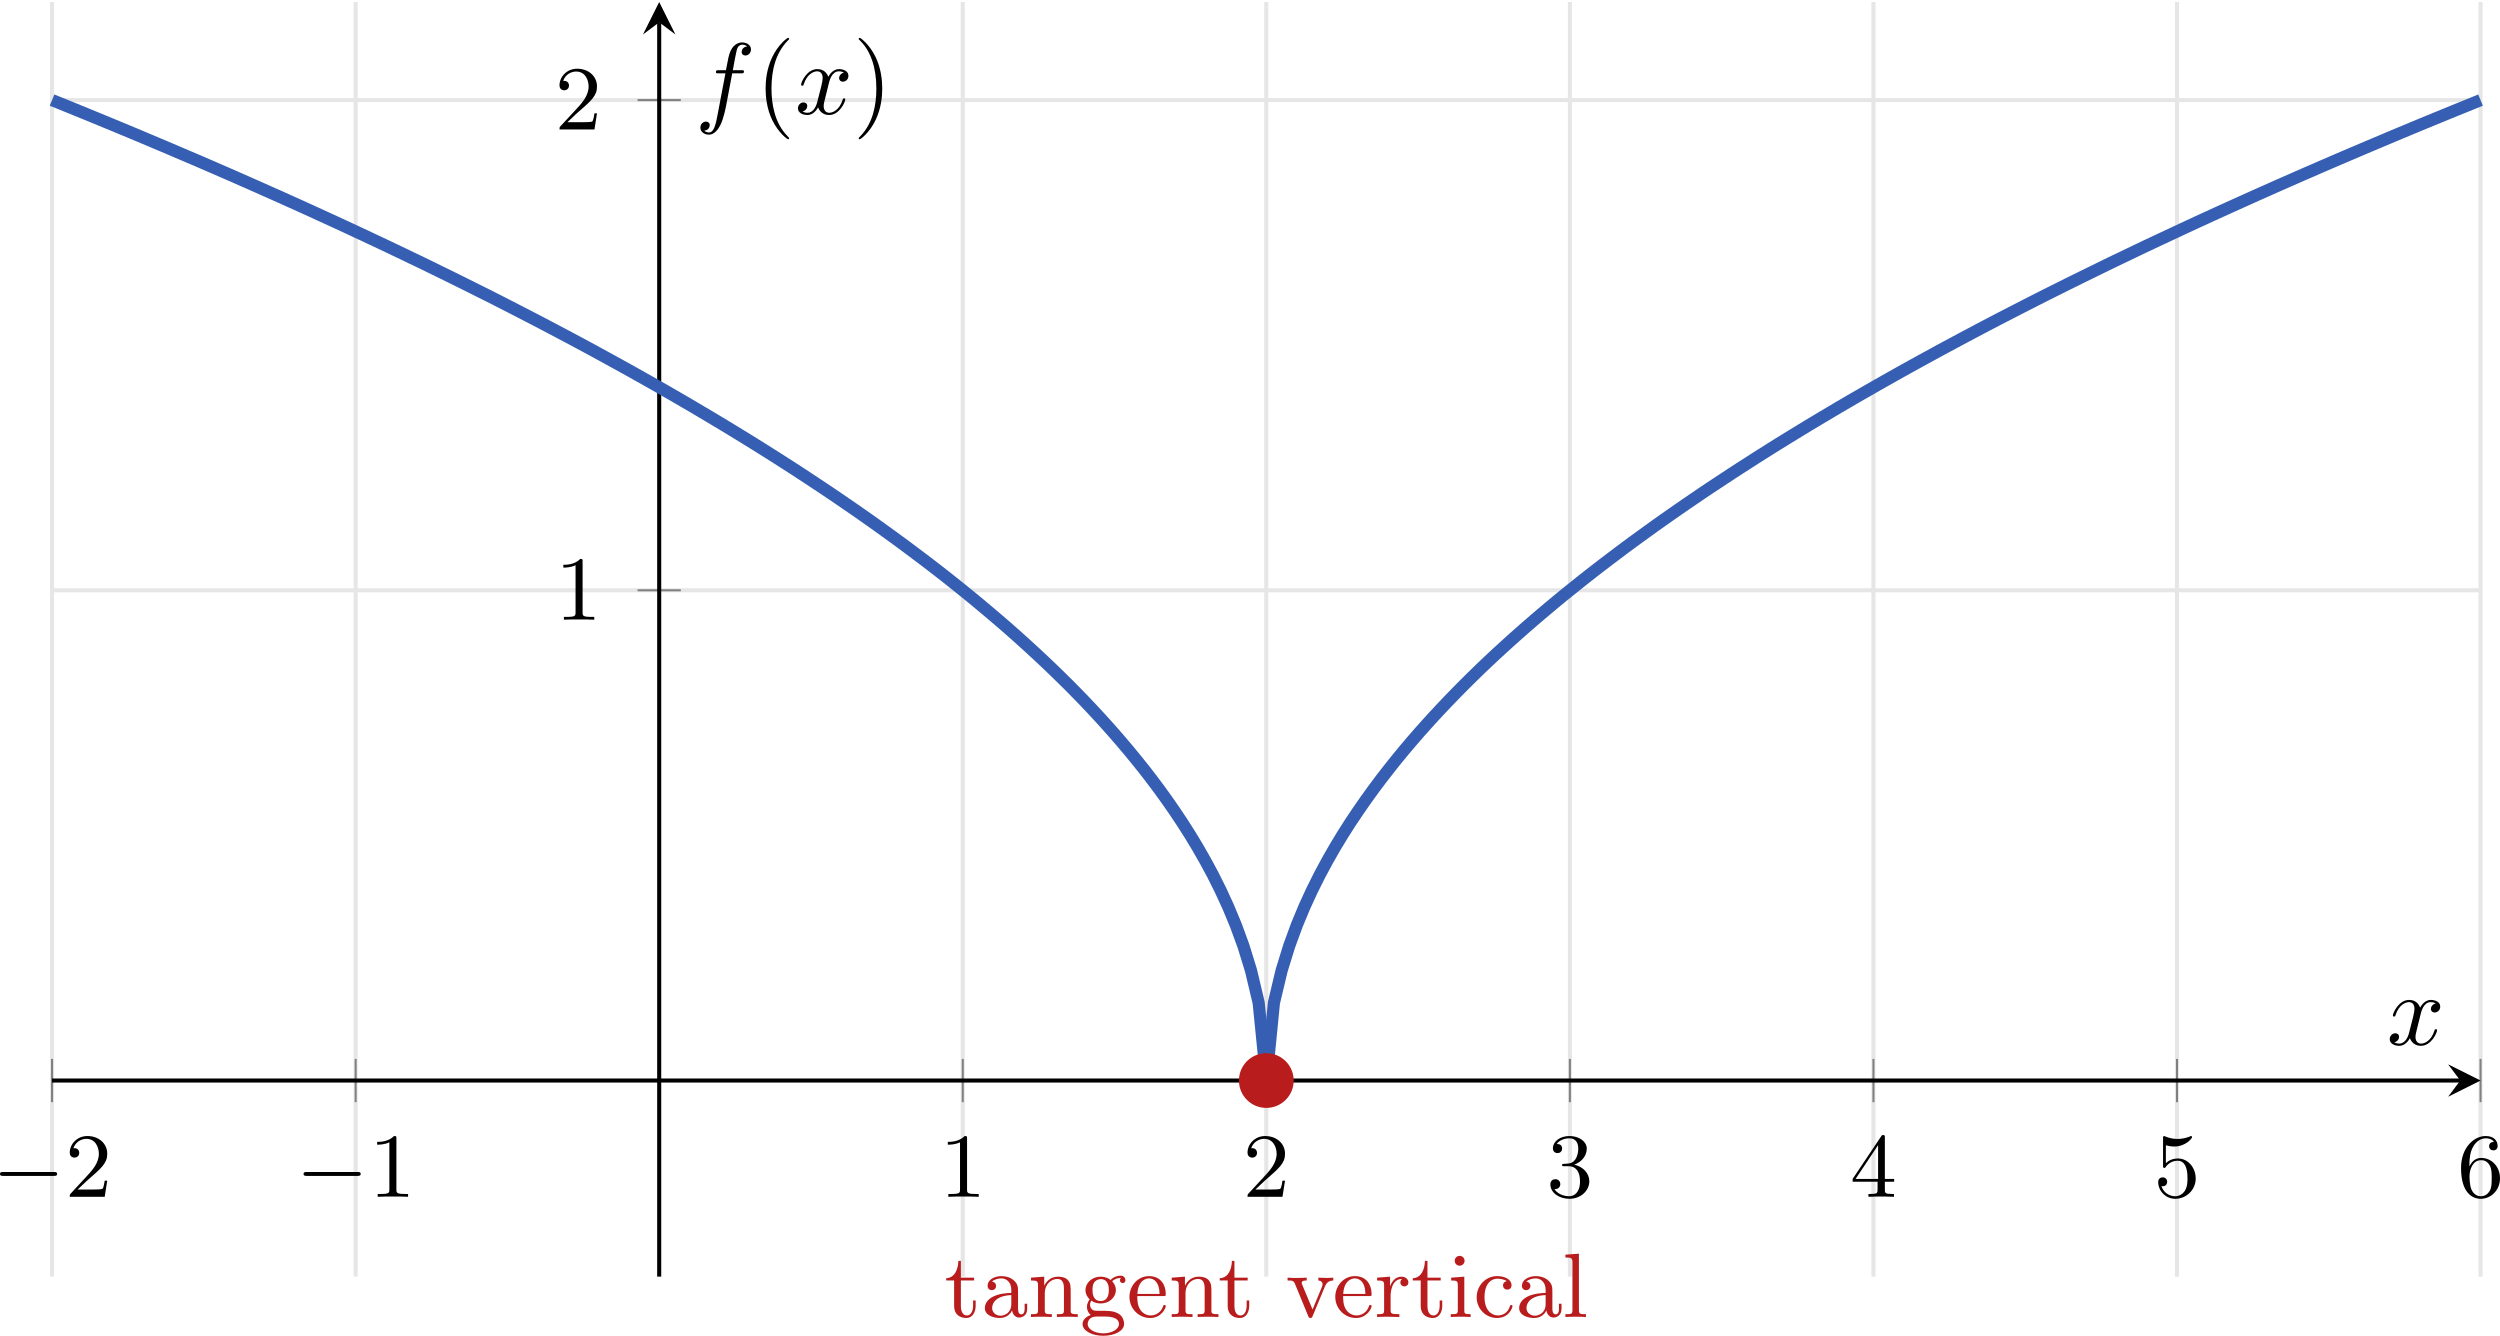
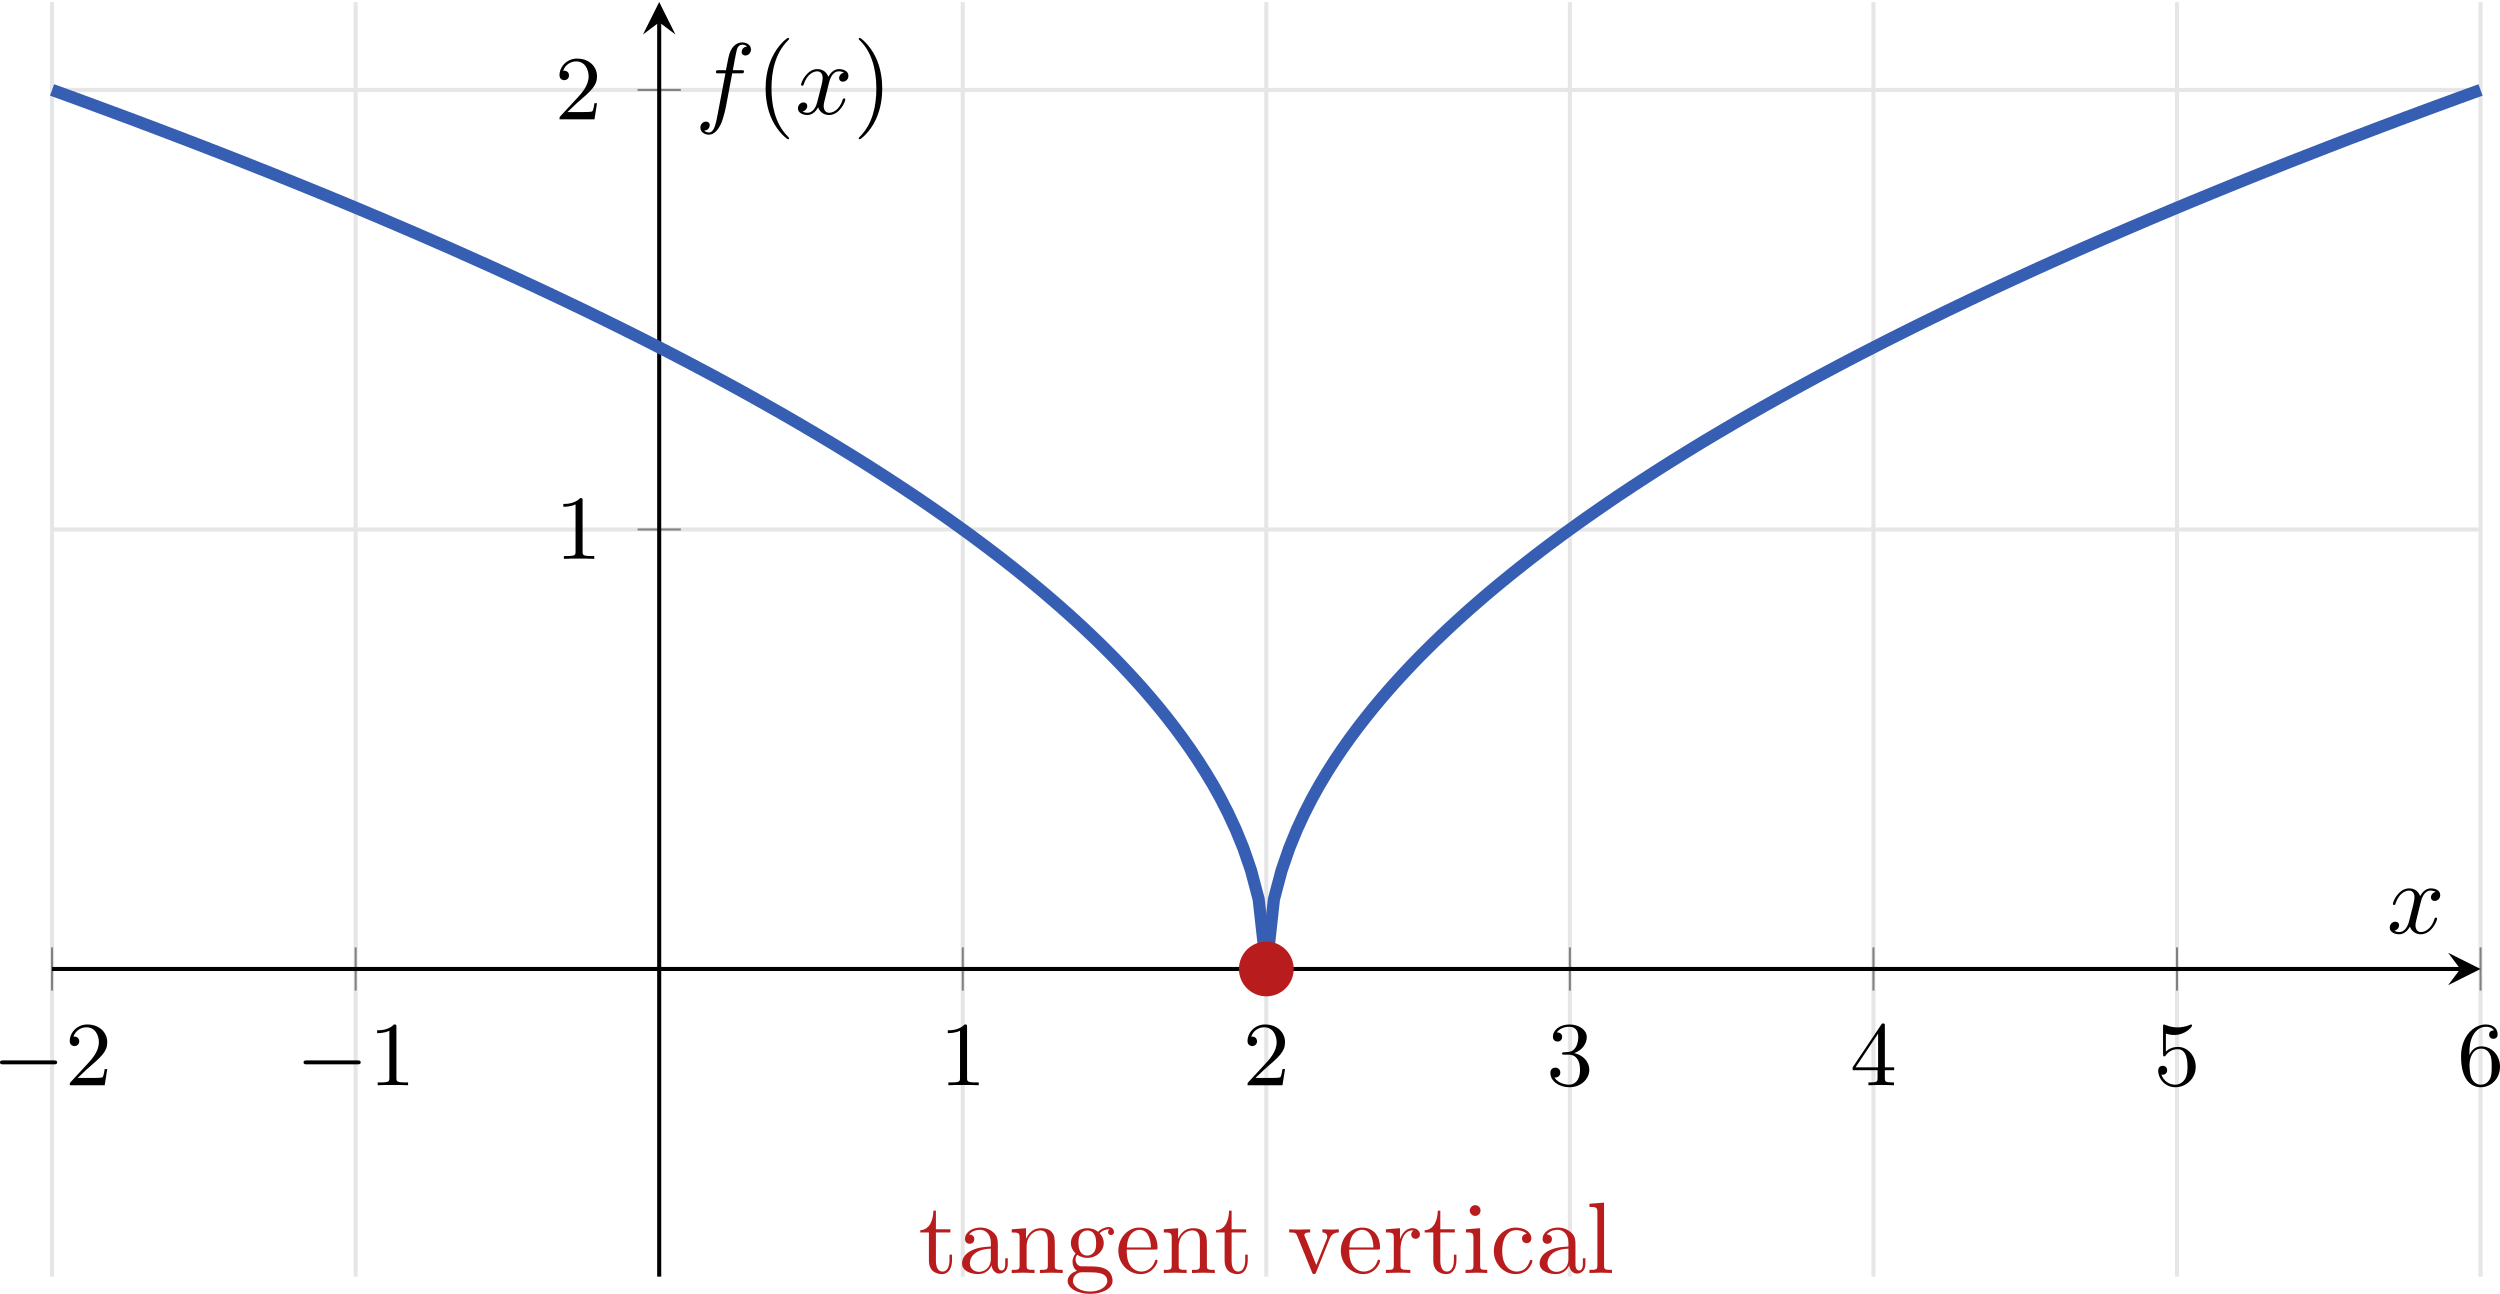
- <svg xmlns="http://www.w3.org/2000/svg" xmlns:xlink="http://www.w3.org/1999/xlink" version="1.1" width="245.658pt" height="131.259pt" viewBox="-62.927 -67.02 245.658 131.259">
+ <svg xmlns="http://www.w3.org/2000/svg" xmlns:xlink="http://www.w3.org/1999/xlink" version="1.1" width="245.658pt" height="127.14pt" viewBox="-62.927 -67.02 245.658 127.14">
  <defs>
    <path id="g0-0" d="M6.052-2.053C6.214-2.053 6.384-2.053 6.384-2.251C6.384-2.439 6.205-2.439 6.052-2.439H1.103C.95-2.439 .771-2.439 .771-2.251C.771-2.053 .941-2.053 1.103-2.053H6.052Z" />
    <path id="g1-49" d="M2.726-5.73C2.726-5.954 2.717-5.972 2.493-5.972C1.937-5.398 1.112-5.398 .834-5.398V-5.12C1.004-5.12 1.551-5.12 2.035-5.353V-.717C2.035-.386 2.008-.278 1.175-.278H.888V0C1.21-.027 2.008-.027 2.376-.027S3.551-.027 3.873 0V-.278H3.587C2.753-.278 2.726-.386 2.726-.717V-5.73Z" />
    <path id="g1-50" d="M4.142-1.587H3.891C3.873-1.47 3.802-.941 3.685-.798C3.631-.717 3.013-.717 2.833-.717H1.237L2.125-1.56C3.596-2.833 4.142-3.309 4.142-4.223C4.142-5.254 3.291-5.972 2.188-5.972C1.157-5.972 .457-5.156 .457-4.34C.457-3.891 .843-3.847 .924-3.847C1.121-3.847 1.39-3.99 1.39-4.313C1.39-4.582 1.201-4.779 .924-4.779C.879-4.779 .852-4.779 .816-4.77C1.031-5.407 1.605-5.694 2.089-5.694C3.004-5.694 3.318-4.842 3.318-4.223C3.318-3.309 2.627-2.564 2.197-2.098L.556-.323C.457-.224 .457-.206 .457 0H3.891L4.142-1.587Z" />
    <path id="g1-51" d="M2.735-3.156C3.569-3.47 3.963-4.125 3.963-4.743C3.963-5.434 3.201-5.972 2.268-5.972S.637-5.443 .637-4.761C.637-4.465 .834-4.295 1.094-4.295S1.542-4.483 1.542-4.743C1.542-5.057 1.327-5.192 1.022-5.192C1.255-5.568 1.802-5.747 2.242-5.747C2.986-5.747 3.129-5.156 3.129-4.734C3.129-4.465 3.075-4.035 2.851-3.694C2.573-3.291 2.26-3.273 2-3.255C1.775-3.237 1.757-3.237 1.686-3.237C1.605-3.228 1.533-3.219 1.533-3.12C1.533-3.004 1.605-3.004 1.757-3.004H2.179C2.959-3.004 3.3-2.376 3.3-1.524C3.3-.377 2.69-.054 2.233-.054C2.062-.054 1.193-.099 .789-.762C1.112-.717 1.363-.941 1.363-1.246C1.363-1.542 1.139-1.731 .879-1.731C.655-1.731 .386-1.596 .386-1.219C.386-.421 1.219 .197 2.26 .197C3.38 .197 4.214-.61 4.214-1.524C4.214-2.304 3.596-2.968 2.735-3.156Z" />
    <path id="g1-52" d="M.26-1.757V-1.479H2.708V-.708C2.708-.377 2.681-.278 2.008-.278H1.811V0C2.376-.027 3.004-.027 3.067-.027C3.111-.027 3.757-.027 4.322 0V-.278H4.125C3.452-.278 3.425-.377 3.425-.708V-1.479H4.34V-1.757H3.425V-5.828C3.425-6.007 3.425-6.07 3.255-6.07C3.147-6.07 3.138-6.061 3.058-5.936L.26-1.757ZM.547-1.757L2.762-5.075V-1.757H.547Z" />
    <path id="g1-53" d="M.933-3.093C.933-2.932 .933-2.833 1.058-2.833C1.13-2.833 1.157-2.869 1.21-2.95C1.479-3.327 1.91-3.542 2.376-3.542C3.335-3.542 3.335-2.161 3.335-1.838C3.335-1.56 3.335-1.004 3.084-.601C2.842-.224 2.466-.054 2.116-.054C1.587-.054 .986-.386 .771-1.049C.78-1.049 .834-1.031 .897-1.031C1.076-1.031 1.336-1.148 1.336-1.47C1.336-1.748 1.139-1.91 .897-1.91C.708-1.91 .457-1.802 .457-1.444C.457-.628 1.139 .197 2.134 .197C3.219 .197 4.142-.681 4.142-1.793C4.142-2.878 3.371-3.766 2.394-3.766C1.964-3.766 1.524-3.622 1.21-3.3V-5.066C1.479-4.985 1.757-4.94 2.035-4.94C3.138-4.94 3.784-5.738 3.784-5.855C3.784-5.936 3.73-5.972 3.685-5.972C3.667-5.972 3.649-5.972 3.569-5.927C3.147-5.756 2.735-5.685 2.358-5.685C1.973-5.685 1.569-5.756 1.157-5.927C1.067-5.972 1.049-5.972 1.04-5.972C.933-5.972 .933-5.882 .933-5.73V-3.093Z" />
    <path id="g1-54" d="M1.201-2.968C1.201-3.882 1.3-4.394 1.542-4.86C1.722-5.227 2.161-5.747 2.824-5.747C3.004-5.747 3.416-5.712 3.622-5.389C3.291-5.389 3.147-5.218 3.147-4.976C3.147-4.743 3.309-4.564 3.56-4.564S3.981-4.725 3.981-4.994C3.981-5.496 3.622-5.972 2.806-5.972C1.65-5.972 .386-4.833 .386-2.833C.386-.403 1.479 .197 2.322 .197C3.318 .197 4.214-.637 4.214-1.82C4.214-2.959 3.389-3.82 2.376-3.82C1.838-3.82 1.453-3.506 1.201-2.968ZM2.313-.054C1.802-.054 1.506-.475 1.399-.735C1.228-1.139 1.219-1.883 1.219-2.026C1.219-2.627 1.497-3.596 2.358-3.596C2.502-3.596 2.941-3.596 3.228-3.04C3.398-2.699 3.398-2.26 3.398-1.829S3.398-.959 3.228-.628C2.95-.117 2.555-.054 2.313-.054Z" />
-     <path id="g1-97" d="M3.067-.646C3.111-.269 3.371 .054 3.757 .054C3.981 .054 4.546-.081 4.546-.798V-1.3H4.295V-.807C4.295-.708 4.295-.26 3.972-.26S3.649-.69 3.649-.834V-2.403C3.649-2.914 3.649-3.219 3.246-3.587C2.914-3.882 2.484-4.017 2.035-4.017C1.282-4.017 .655-3.64 .655-3.067C.655-2.789 .843-2.636 1.076-2.636C1.318-2.636 1.488-2.815 1.488-3.049C1.488-3.434 1.094-3.479 1.085-3.479C1.327-3.712 1.757-3.793 2.017-3.793C2.475-3.793 2.986-3.452 2.986-2.663V-2.367C2.502-2.349 1.829-2.304 1.228-2.017C.583-1.704 .386-1.237 .386-.879C.386-.143 1.255 .099 1.856 .099C2.6 .099 2.941-.395 3.067-.646ZM2.986-1.264C2.986-.395 2.313-.126 1.919-.126C1.497-.126 1.103-.43 1.103-.879C1.103-1.47 1.614-2.098 2.986-2.152V-1.264Z" />
-     <path id="g1-99" d="M3.264-3.524C3.075-3.488 2.896-3.362 2.896-3.102C2.896-2.869 3.075-2.69 3.309-2.69S3.73-2.842 3.73-3.12C3.73-3.676 3.102-4.017 2.313-4.017C1.166-4.017 .305-3.058 .305-1.937C.305-.78 1.237 .099 2.295 .099C3.542 .099 3.829-.986 3.829-1.067C3.829-1.175 3.73-1.175 3.703-1.175C3.604-1.175 3.604-1.157 3.551-1.004C3.344-.386 2.842-.152 2.385-.152C1.811-.152 1.076-.619 1.076-1.946C1.076-3.344 1.793-3.766 2.331-3.766C2.448-3.766 2.932-3.748 3.264-3.524Z" />
-     <path id="g1-101" d="M3.587-2.053C3.784-2.053 3.829-2.053 3.829-2.242C3.829-3.165 3.327-4.017 2.179-4.017C1.103-4.017 .26-3.084 .26-1.973C.26-.798 1.201 .099 2.295 .099S3.829-.861 3.829-1.067C3.829-1.13 3.784-1.184 3.703-1.184C3.613-1.184 3.587-1.121 3.578-1.085C3.273-.17 2.475-.152 2.34-.152C1.91-.152 1.542-.395 1.336-.699C1.04-1.139 1.031-1.677 1.031-2.053H3.587ZM1.04-2.268C1.121-3.649 1.928-3.793 2.179-3.793C2.672-3.793 3.21-3.416 3.219-2.268H1.04Z" />
-     <path id="g1-103" d="M1.121-1.605C1.345-1.462 1.623-1.327 2.035-1.327C2.887-1.327 3.533-1.937 3.533-2.645C3.533-3.084 3.282-3.389 3.165-3.515C3.524-3.838 3.945-3.838 4.053-3.838C4.008-3.811 3.936-3.766 3.936-3.604C3.936-3.506 3.999-3.335 4.205-3.335C4.331-3.335 4.474-3.425 4.474-3.613C4.474-3.784 4.349-4.062 3.99-4.062C3.73-4.062 3.327-3.963 3.013-3.64C2.771-3.838 2.421-3.963 2.044-3.963C1.193-3.963 .547-3.353 .547-2.645C.547-2.188 .816-1.865 .959-1.731C.941-1.713 .69-1.399 .69-.986C.69-.681 .834-.359 1.076-.197C.619-.054 .26 .278 .26 .699C.26 1.336 1.148 1.847 2.295 1.847C3.398 1.847 4.34 1.372 4.34 .681C4.34 .314 4.169-.081 3.838-.296C3.335-.61 2.815-.61 1.964-.61C1.784-.61 1.497-.61 1.426-.628C1.166-.681 .995-.924 .995-1.21C.995-1.354 1.04-1.488 1.121-1.605ZM2.035-1.569C1.237-1.569 1.237-2.448 1.237-2.645C1.237-2.887 1.255-3.192 1.408-3.407C1.542-3.587 1.784-3.721 2.035-3.721C2.842-3.721 2.842-2.851 2.842-2.645S2.842-1.569 2.035-1.569ZM2.448-.045C2.735-.045 3.838-.036 3.838 .69C3.838 1.201 3.147 1.605 2.304 1.605C1.426 1.605 .762 1.184 .762 .69C.762 .547 .852-.045 1.623-.045H2.448Z" />
-     <path id="g1-105" d="M1.65-3.963L.359-3.865V-3.587C.933-3.587 1.013-3.533 1.013-3.093V-.69C1.013-.278 .915-.278 .323-.278V0C.726-.018 .915-.027 1.309-.027C1.453-.027 1.829-.027 2.268 0V-.278C1.686-.278 1.65-.323 1.65-.672V-3.963ZM1.677-5.523C1.677-5.792 1.462-6.007 1.193-6.007C.915-6.007 .708-5.783 .708-5.523S.915-5.039 1.193-5.039C1.462-5.039 1.677-5.254 1.677-5.523Z" />
-     <path id="g1-108" d="M1.65-6.223L.323-6.124V-5.846C.933-5.846 1.013-5.783 1.013-5.344V-.69C1.013-.278 .915-.278 .323-.278V0C.744-.018 .915-.027 1.327-.027C1.748-.027 1.901-.018 2.34 0V-.278C1.748-.278 1.65-.278 1.65-.69V-6.223Z" />
-     <path id="g1-110" d="M1.668-2.322C1.668-3.273 2.34-3.739 2.905-3.739C3.434-3.739 3.551-3.3 3.551-2.762V-.69C3.551-.278 3.452-.278 2.86-.278V0C3.282-.018 3.452-.027 3.882-.027S4.429-.018 4.905 0V-.278C4.447-.278 4.223-.278 4.214-.556V-2.277C4.214-3.022 4.214-3.282 3.963-3.596C3.757-3.847 3.416-3.963 2.968-3.963C2.134-3.963 1.748-3.344 1.623-3.093H1.614V-3.963L.314-3.865V-3.587C.924-3.587 1.004-3.524 1.004-3.084V-.69C1.004-.278 .906-.278 .314-.278V0C.735-.018 .906-.027 1.336-.027S1.883-.018 2.358 0V-.278C1.766-.278 1.668-.278 1.668-.69V-2.322Z" />
-     <path id="g1-114" d="M1.596-2.053C1.596-2.421 1.695-3.739 2.717-3.739V-3.73C2.699-3.721 2.555-3.613 2.555-3.398C2.555-3.156 2.744-3.004 2.95-3.004C3.138-3.004 3.344-3.138 3.344-3.407C3.344-3.694 3.075-3.963 2.672-3.963C2.134-3.963 1.757-3.587 1.551-3.031H1.542V-3.963L.269-3.865V-3.587C.879-3.587 .959-3.524 .959-3.084V-.69C.959-.278 .861-.278 .269-.278V0C.744-.018 .861-.027 1.318-.027C1.677-.027 1.892-.018 2.457 0V-.278H2.277C1.623-.278 1.596-.377 1.596-.708V-2.053Z" />
-     <path id="g1-116" d="M2.914-3.587V-3.865H1.614V-5.514H1.363C1.354-4.761 1.04-3.838 .17-3.811V-3.587H.95V-1.112C.95-.108 1.677 .099 2.152 .099C2.753 .099 3.067-.475 3.067-1.112V-1.623H2.815V-1.139C2.815-.475 2.537-.152 2.215-.152C1.614-.152 1.614-.941 1.614-1.103V-3.587H2.914Z" />
-     <path id="g1-118" d="M1.614-3.183C1.587-3.237 1.569-3.291 1.569-3.353C1.569-3.587 1.892-3.587 2.062-3.587V-3.865C1.677-3.847 1.47-3.838 1.076-3.838C.762-3.838 .502-3.838 .179-3.865V-3.587C.601-3.587 .771-3.587 .906-3.255L2.215-.072C2.268 .072 2.34 .099 2.421 .099S2.573 .081 2.636-.072L3.856-3.013C4.044-3.47 4.358-3.578 4.671-3.587V-3.865C4.402-3.838 3.999-3.838 3.981-3.838C3.73-3.838 3.452-3.847 3.201-3.865V-3.587C3.461-3.569 3.613-3.434 3.613-3.201C3.613-3.111 3.604-3.093 3.569-2.995L2.636-.735L1.614-3.183Z" />
    <path id="g2-102" d="M3.656-3.985H4.513C4.712-3.985 4.812-3.985 4.812-4.184C4.812-4.294 4.712-4.294 4.543-4.294H3.716L3.925-5.43C3.965-5.639 4.105-6.346 4.164-6.466C4.254-6.655 4.423-6.804 4.633-6.804C4.672-6.804 4.932-6.804 5.121-6.625C4.682-6.585 4.583-6.237 4.583-6.087C4.583-5.858 4.762-5.738 4.951-5.738C5.21-5.738 5.499-5.958 5.499-6.336C5.499-6.795 5.041-7.024 4.633-7.024C4.294-7.024 3.666-6.844 3.367-5.858C3.308-5.649 3.278-5.549 3.039-4.294H2.351C2.162-4.294 2.052-4.294 2.052-4.105C2.052-3.985 2.142-3.985 2.331-3.985H2.989L2.242-.05C2.062 .917 1.893 1.823 1.375 1.823C1.335 1.823 1.086 1.823 .897 1.644C1.355 1.614 1.445 1.255 1.445 1.106C1.445 .877 1.265 .757 1.076 .757C.817 .757 .528 .976 .528 1.355C.528 1.803 .966 2.042 1.375 2.042C1.923 2.042 2.321 1.455 2.501 1.076C2.819 .448 3.049-.757 3.059-.827L3.656-3.985Z" />
    <path id="g2-120" d="M3.328-3.009C3.387-3.268 3.616-4.184 4.314-4.184C4.364-4.184 4.603-4.184 4.812-4.055C4.533-4.005 4.334-3.756 4.334-3.517C4.334-3.357 4.443-3.168 4.712-3.168C4.932-3.168 5.25-3.347 5.25-3.746C5.25-4.264 4.663-4.403 4.324-4.403C3.746-4.403 3.397-3.875 3.278-3.646C3.029-4.304 2.491-4.403 2.202-4.403C1.166-4.403 .598-3.118 .598-2.869C.598-2.77 .697-2.77 .717-2.77C.797-2.77 .827-2.79 .847-2.879C1.186-3.935 1.843-4.184 2.182-4.184C2.371-4.184 2.72-4.095 2.72-3.517C2.72-3.208 2.55-2.54 2.182-1.146C2.022-.528 1.674-.11 1.235-.11C1.176-.11 .946-.11 .737-.239C.986-.289 1.205-.498 1.205-.777C1.205-1.046 .986-1.126 .837-1.126C.538-1.126 .289-.867 .289-.548C.289-.09 .787 .11 1.225 .11C1.883 .11 2.242-.588 2.271-.648C2.391-.279 2.75 .11 3.347 .11C4.374 .11 4.941-1.176 4.941-1.425C4.941-1.524 4.852-1.524 4.822-1.524C4.732-1.524 4.712-1.484 4.692-1.415C4.364-.349 3.686-.11 3.367-.11C2.979-.11 2.819-.428 2.819-.767C2.819-.986 2.879-1.205 2.989-1.644L3.328-3.009Z" />
    <path id="g3-40" d="M3.298 2.391C3.298 2.361 3.298 2.341 3.128 2.172C1.883 .917 1.564-.966 1.564-2.491C1.564-4.224 1.943-5.958 3.168-7.203C3.298-7.323 3.298-7.342 3.298-7.372C3.298-7.442 3.258-7.472 3.198-7.472C3.098-7.472 2.202-6.795 1.614-5.529C1.106-4.433 .986-3.328 .986-2.491C.986-1.714 1.096-.508 1.644 .618C2.242 1.843 3.098 2.491 3.198 2.491C3.258 2.491 3.298 2.461 3.298 2.391Z" />
    <path id="g3-41" d="M2.879-2.491C2.879-3.268 2.77-4.473 2.222-5.599C1.624-6.824 .767-7.472 .667-7.472C.608-7.472 .568-7.432 .568-7.372C.568-7.342 .568-7.323 .757-7.143C1.733-6.157 2.301-4.573 2.301-2.491C2.301-.787 1.933 .966 .697 2.222C.568 2.341 .568 2.361 .568 2.391C.568 2.451 .608 2.491 .667 2.491C.767 2.491 1.664 1.813 2.252 .548C2.76-.548 2.879-1.654 2.879-2.491Z" />
+     <path id="g3-97" d="M3.318-.757C3.357-.359 3.626 .06 4.095 .06C4.304 .06 4.912-.08 4.912-.887V-1.445H4.663V-.887C4.663-.309 4.413-.249 4.304-.249C3.975-.249 3.935-.697 3.935-.747V-2.74C3.935-3.158 3.935-3.547 3.577-3.915C3.188-4.304 2.69-4.463 2.212-4.463C1.395-4.463 .707-3.995 .707-3.337C.707-3.039 .907-2.869 1.166-2.869C1.445-2.869 1.624-3.068 1.624-3.328C1.624-3.447 1.574-3.776 1.116-3.786C1.385-4.134 1.873-4.244 2.192-4.244C2.68-4.244 3.248-3.856 3.248-2.969V-2.6C2.74-2.57 2.042-2.54 1.415-2.242C.667-1.903 .418-1.385 .418-.946C.418-.139 1.385 .11 2.012 .11C2.67 .11 3.128-.289 3.318-.757ZM3.248-2.391V-1.395C3.248-.448 2.531-.11 2.082-.11C1.594-.11 1.186-.458 1.186-.956C1.186-1.504 1.604-2.331 3.248-2.391Z" />
+     <path id="g3-99" d="M1.166-2.172C1.166-3.796 1.983-4.214 2.511-4.214C2.6-4.214 3.228-4.204 3.577-3.846C3.168-3.816 3.108-3.517 3.108-3.387C3.108-3.128 3.288-2.929 3.567-2.929C3.826-2.929 4.025-3.098 4.025-3.397C4.025-4.075 3.268-4.463 2.501-4.463C1.255-4.463 .339-3.387 .339-2.152C.339-.877 1.325 .11 2.481 .11C3.816 .11 4.134-1.086 4.134-1.186S4.035-1.285 4.005-1.285C3.915-1.285 3.895-1.245 3.875-1.186C3.587-.259 2.939-.139 2.57-.139C2.042-.139 1.166-.568 1.166-2.172Z" />
+     <path id="g3-101" d="M1.116-2.511C1.176-3.995 2.012-4.244 2.351-4.244C3.377-4.244 3.477-2.899 3.477-2.511H1.116ZM1.106-2.301H3.885C4.105-2.301 4.134-2.301 4.134-2.511C4.134-3.497 3.597-4.463 2.351-4.463C1.196-4.463 .279-3.437 .279-2.192C.279-.857 1.325 .11 2.471 .11C3.686 .11 4.134-.996 4.134-1.186C4.134-1.285 4.055-1.305 4.005-1.305C3.915-1.305 3.895-1.245 3.875-1.166C3.527-.139 2.63-.139 2.531-.139C2.032-.139 1.634-.438 1.405-.807C1.106-1.285 1.106-1.943 1.106-2.301Z" />
+     <path id="g3-103" d="M2.212-1.714C1.345-1.714 1.345-2.71 1.345-2.939C1.345-3.208 1.355-3.527 1.504-3.776C1.584-3.895 1.813-4.174 2.212-4.174C3.078-4.174 3.078-3.178 3.078-2.949C3.078-2.68 3.068-2.361 2.919-2.112C2.839-1.993 2.61-1.714 2.212-1.714ZM1.056-1.325C1.056-1.365 1.056-1.594 1.225-1.793C1.614-1.514 2.022-1.484 2.212-1.484C3.138-1.484 3.826-2.172 3.826-2.939C3.826-3.308 3.666-3.676 3.417-3.905C3.776-4.244 4.134-4.294 4.314-4.294C4.334-4.294 4.384-4.294 4.413-4.284C4.304-4.244 4.254-4.134 4.254-4.015C4.254-3.846 4.384-3.726 4.543-3.726C4.643-3.726 4.832-3.796 4.832-4.025C4.832-4.194 4.712-4.513 4.324-4.513C4.125-4.513 3.686-4.453 3.268-4.045C2.849-4.374 2.431-4.403 2.212-4.403C1.285-4.403 .598-3.716 .598-2.949C.598-2.511 .817-2.132 1.066-1.923C.936-1.773 .757-1.445 .757-1.096C.757-.787 .887-.408 1.196-.209C.598-.04 .279 .389 .279 .787C.279 1.504 1.265 2.052 2.481 2.052C3.656 2.052 4.692 1.544 4.692 .767C4.692 .418 4.553-.09 4.045-.369C3.517-.648 2.939-.648 2.331-.648C2.082-.648 1.654-.648 1.584-.658C1.265-.697 1.056-1.006 1.056-1.325ZM2.491 1.823C1.484 1.823 .797 1.315 .797 .787C.797 .329 1.176-.04 1.614-.07H2.202C3.059-.07 4.174-.07 4.174 .787C4.174 1.325 3.467 1.823 2.491 1.823Z" />
+     <path id="g3-105" d="M1.763-4.403L.369-4.294V-3.985C1.016-3.985 1.106-3.925 1.106-3.437V-.757C1.106-.309 .996-.309 .329-.309V0C.648-.01 1.186-.03 1.425-.03C1.773-.03 2.122-.01 2.461 0V-.309C1.803-.309 1.763-.359 1.763-.747V-4.403ZM1.803-6.137C1.803-6.456 1.554-6.665 1.275-6.665C.966-6.665 .747-6.396 .747-6.137C.747-5.868 .966-5.609 1.275-5.609C1.554-5.609 1.803-5.818 1.803-6.137Z" />
+     <path id="g3-108" d="M1.763-6.914L.329-6.804V-6.496C1.026-6.496 1.106-6.426 1.106-5.938V-.757C1.106-.309 .996-.309 .329-.309V0C.658-.01 1.186-.03 1.435-.03S2.172-.01 2.54 0V-.309C1.873-.309 1.763-.309 1.763-.757V-6.914Z" />
+     <path id="g3-110" d="M1.096-3.427V-.757C1.096-.309 .986-.309 .319-.309V0C.667-.01 1.176-.03 1.445-.03C1.704-.03 2.222-.01 2.56 0V-.309C1.893-.309 1.783-.309 1.783-.757V-2.59C1.783-3.626 2.491-4.184 3.128-4.184C3.756-4.184 3.866-3.646 3.866-3.078V-.757C3.866-.309 3.756-.309 3.088-.309V0C3.437-.01 3.945-.03 4.214-.03C4.473-.03 4.991-.01 5.33 0V-.309C4.812-.309 4.563-.309 4.553-.608V-2.511C4.553-3.367 4.553-3.676 4.244-4.035C4.105-4.204 3.776-4.403 3.198-4.403C2.471-4.403 2.002-3.975 1.724-3.357V-4.403L.319-4.294V-3.985C1.016-3.985 1.096-3.915 1.096-3.427Z" />
+     <path id="g3-114" d="M1.664-3.308V-4.403L.279-4.294V-3.985C.976-3.985 1.056-3.915 1.056-3.427V-.757C1.056-.309 .946-.309 .279-.309V0C.667-.01 1.136-.03 1.415-.03C1.813-.03 2.281-.03 2.68 0V-.309H2.471C1.733-.309 1.714-.418 1.714-.777V-2.311C1.714-3.298 2.132-4.184 2.889-4.184C2.959-4.184 2.979-4.184 2.999-4.174C2.969-4.164 2.77-4.045 2.77-3.786C2.77-3.507 2.979-3.357 3.198-3.357C3.377-3.357 3.626-3.477 3.626-3.796S3.318-4.403 2.889-4.403C2.162-4.403 1.803-3.736 1.664-3.308Z" />
+     <path id="g3-116" d="M1.724-3.985H3.148V-4.294H1.724V-6.127H1.474C1.465-5.31 1.166-4.244 .189-4.204V-3.985H1.036V-1.235C1.036-.01 1.963 .11 2.321 .11C3.029 .11 3.308-.598 3.308-1.235V-1.803H3.059V-1.255C3.059-.518 2.76-.139 2.391-.139C1.724-.139 1.724-1.046 1.724-1.215V-3.985Z" />
+     <path id="g3-118" d="M4.144-3.318C4.234-3.547 4.403-3.975 5.061-3.985V-4.294C4.832-4.274 4.543-4.264 4.314-4.264C4.075-4.264 3.616-4.284 3.447-4.294V-3.985C3.816-3.975 3.925-3.746 3.925-3.557C3.925-3.467 3.905-3.427 3.866-3.318L2.849-.777L1.733-3.557C1.674-3.686 1.674-3.706 1.674-3.726C1.674-3.985 2.062-3.985 2.242-3.985V-4.294C1.943-4.284 1.385-4.264 1.156-4.264C.887-4.264 .488-4.274 .189-4.294V-3.985C.817-3.985 .857-3.925 .986-3.616L2.421-.08C2.481 .06 2.501 .11 2.63 .11S2.8 .02 2.839-.08L4.144-3.318Z" />
  </defs>
  <g id="page1">
-     <path d="M-57.813 58.426V-66.821M-27.98 58.426V-66.821M31.676 58.426V-66.821M61.503 58.426V-66.821M91.335 58.426V-66.821M121.164 58.426V-66.821M150.992 58.426V-66.821M180.82 58.426V-66.821" stroke="#e6e6e6" fill="none" stroke-width=".399" stroke-miterlimit="10" />
-     <path d="M-57.813-9.016H180.82M-57.813-57.184H180.82" stroke="#e6e6e6" fill="none" stroke-width=".399" stroke-miterlimit="10" />
-     <path d="M-57.813 41.285V37.031M-27.98 41.285V37.031M31.676 41.285V37.031M61.503 41.285V37.031M91.335 41.285V37.031M121.164 41.285V37.031M150.992 41.285V37.031M180.82 41.285V37.031" stroke="#808080" fill="none" stroke-width=".199" stroke-miterlimit="10" />
-     <path d="M-.277-9.016H3.973M-.277-57.184H3.973" stroke="#808080" fill="none" stroke-width=".199" stroke-miterlimit="10" />
-     <path d="M-57.813 39.156H178.828" stroke="#000" fill="none" stroke-width=".399" stroke-miterlimit="10" />
-     <path d="M180.82 39.156L177.632 37.563L178.828 39.156L177.632 40.75" />
-     <path d="M1.848 58.426V-64.828" stroke="#000" fill="none" stroke-width=".399" stroke-miterlimit="10" />
+     <path d="M-57.813 58.426V-66.82M-27.98 58.426V-66.82M31.676 58.426V-66.82M61.503 58.426V-66.82M91.335 58.426V-66.82M121.164 58.426V-66.82M150.992 58.426V-66.82M180.82 58.426V-66.82" stroke="#e6e6e6" fill="none" stroke-width=".399" stroke-miterlimit="10" />
+     <path d="M-57.813-14.992H180.82M-57.813-58.184H180.82" stroke="#e6e6e6" fill="none" stroke-width=".399" stroke-miterlimit="10" />
+     <path d="M-57.813 30.32V26.07M-27.98 30.32V26.07M31.676 30.32V26.07M61.503 30.32V26.07M91.335 30.32V26.07M121.164 30.32V26.07M150.992 30.32V26.07M180.82 30.32V26.07" stroke="#808080" fill="none" stroke-width=".199" stroke-miterlimit="10" />
+     <path d="M-.277-14.992H3.973M-.277-58.184H3.973" stroke="#808080" fill="none" stroke-width=".199" stroke-miterlimit="10" />
+     <path d="M-57.813 28.195H178.828" stroke="#000" fill="none" stroke-width=".399" stroke-miterlimit="10" />
+     <path d="M180.82 28.195L177.632 26.602L178.828 28.195L177.632 29.789" />
+     <path d="M1.848 58.426V-64.829" stroke="#000" fill="none" stroke-width=".399" stroke-miterlimit="10" />
    <path d="M1.848-66.82L.254-63.633L1.848-64.828L3.441-63.633" />
-     <g transform="matrix(1 0 0 1 -15.0958 1.1852)">
-       <use x="-48.602" y="49.396" xlink:href="#g0-0" />
-       <use x="-41.435" y="49.396" xlink:href="#g1-50" />
+     <g transform="matrix(1 0 0 1 -15.0958 -13.9088)">
+       <use x="-48.602" y="53.528" xlink:href="#g0-0" />
+       <use x="-41.435" y="53.528" xlink:href="#g1-50" />
    </g>
-     <g transform="matrix(1 0 0 1 14.7332 1.1852)">
-       <use x="-48.602" y="49.396" xlink:href="#g0-0" />
-       <use x="-41.435" y="49.396" xlink:href="#g1-49" />
+     <g transform="matrix(1 0 0 1 14.7332 -13.9088)">
+       <use x="-48.602" y="53.528" xlink:href="#g0-0" />
+       <use x="-41.435" y="53.528" xlink:href="#g1-49" />
    </g>
-     <g transform="matrix(1 0 0 1 77.9748 1.1852)">
-       <use x="-48.602" y="49.396" xlink:href="#g1-49" />
+     <g transform="matrix(1 0 0 1 77.9748 -13.9088)">
+       <use x="-48.602" y="53.528" xlink:href="#g1-49" />
    </g>
-     <g transform="matrix(1 0 0 1 107.8038 1.1852)">
-       <use x="-48.602" y="49.396" xlink:href="#g1-50" />
+     <g transform="matrix(1 0 0 1 107.8038 -13.9088)">
+       <use x="-48.602" y="53.528" xlink:href="#g1-50" />
    </g>
-     <g transform="matrix(1 0 0 1 137.6327 1.1852)">
-       <use x="-48.602" y="49.396" xlink:href="#g1-51" />
+     <g transform="matrix(1 0 0 1 137.6327 -13.9088)">
+       <use x="-48.602" y="53.528" xlink:href="#g1-51" />
    </g>
-     <g transform="matrix(1 0 0 1 167.4614 1.1852)">
-       <use x="-48.602" y="49.396" xlink:href="#g1-52" />
+     <g transform="matrix(1 0 0 1 167.4614 -13.9088)">
+       <use x="-48.602" y="53.528" xlink:href="#g1-52" />
    </g>
-     <g transform="matrix(1 0 0 1 197.2904 1.1852)">
-       <use x="-48.602" y="49.396" xlink:href="#g1-53" />
+     <g transform="matrix(1 0 0 1 197.2904 -13.9088)">
+       <use x="-48.602" y="53.528" xlink:href="#g1-53" />
    </g>
-     <g transform="matrix(1 0 0 1 227.1194 1.1852)">
-       <use x="-48.602" y="49.396" xlink:href="#g1-54" />
+     <g transform="matrix(1 0 0 1 227.1194 -13.9088)">
+       <use x="-48.602" y="53.528" xlink:href="#g1-54" />
    </g>
-     <g transform="matrix(1 0 0 1 40.19633 -55.52096)">
-       <use x="-48.602" y="49.396" xlink:href="#g1-49" />
+     <g transform="matrix(1 0 0 1 40.19633 -65.632)">
+       <use x="-48.602" y="53.528" xlink:href="#g1-49" />
    </g>
-     <g transform="matrix(1 0 0 1 40.19633 -103.6924)">
-       <use x="-48.602" y="49.396" xlink:href="#g1-50" />
+     <g transform="matrix(1 0 0 1 40.19633 -108.8202)">
+       <use x="-48.602" y="53.528" xlink:href="#g1-50" />
    </g>
-     <path d="M-57.813-57.184L-57.059-56.879L-56.309-56.574L-55.559-56.27L-54.809-55.965L-54.059-55.657L-53.309-55.348L-52.559-55.039L-51.809-54.731L-51.059-54.418L-50.305-54.106L-49.555-53.793L-48.805-53.477L-48.055-53.16L-47.305-52.844L-46.555-52.528L-45.805-52.207L-45.055-51.887L-44.305-51.567L-43.551-51.246L-42.801-50.922L-42.051-50.598L-41.301-50.27L-40.551-49.946L-39.801-49.617L-39.051-49.285L-38.301-48.957L-37.551-48.625L-36.801-48.289L-36.047-47.957L-35.297-47.621L-34.547-47.282L-33.797-46.946L-33.047-46.606L-32.297-46.266L-31.547-45.922L-30.797-45.578L-30.047-45.235L-29.293-44.887L-28.543-44.539L-27.793-44.188L-27.043-43.84L-26.293-43.485L-25.543-43.133L-24.793-42.778L-24.043-42.418L-23.293-42.063L-22.543-41.699L-21.789-41.34L-21.039-40.977L-20.289-40.609L-19.539-40.242L-18.789-39.875L-18.039-39.504L-17.289-39.133L-16.539-38.758L-15.789-38.383L-15.035-38.008L-14.285-37.629L-13.535-37.246L-12.785-36.863L-12.035-36.477L-11.285-36.09L-10.535-35.703L-9.785-35.312L-9.035-34.918L-8.285-34.523L-7.531-34.125L-6.781-33.727L-6.031-33.324L-5.281-32.922L-4.531-32.516L-3.781-32.105L-3.031-31.695L-2.281-31.281L-1.531-30.867L-.777-30.449L-.027-30.027L.723-29.605L1.473-29.18L2.223-28.75L2.973-28.32L3.723-27.887L4.473-27.449L5.223-27.012L5.973-26.566L6.726-26.121L7.476-25.672L8.226-25.223L8.976-24.766L9.726-24.308L10.476-23.848L11.226-23.383L11.976-22.914L12.726-22.441L13.48-21.965L14.23-21.484L14.98-21.004L15.73-20.516L16.48-20.023L17.23-19.527L17.98-19.031L18.73-18.527L19.48-18.02L20.23-17.504L20.984-16.988L21.734-16.465L22.484-15.938L23.234-15.406L23.984-14.867L24.734-14.324L25.484-13.777L26.234-13.223L26.984-12.66L27.738-12.094L28.488-11.523L29.238-10.945L29.988-10.359L30.738-9.766L31.488-9.164L32.238-8.559L32.988-7.941L33.738-7.316L34.488-6.684L35.242-6.043L35.992-5.394L36.742-4.734L37.492-4.062L38.242-3.383L38.992-2.691L39.742-1.988L40.492-1.273L41.242-.543L41.996 .199L42.746 .957L43.496 1.727L44.246 2.516L44.996 3.32L45.746 4.145L46.496 4.988L47.246 5.852L47.996 6.742L48.746 7.656L49.5 8.594L50.25 9.566L51 10.57L51.75 11.609L52.5 12.691L53.25 13.816L54 14.996L54.75 16.234L55.5 17.547L56.253 18.942L57.003 20.442L57.753 22.074L58.503 23.875L59.253 25.922L60.003 28.352L60.753 31.516L61.503 39.027" stroke="#365fb3" fill="none" stroke-width="1.196" stroke-miterlimit="10" />
-     <path d="M61.503 39.156L62.253 31.516L63.007 28.352L63.757 25.926L64.507 23.875L65.257 22.074L66.007 20.442L66.757 18.942L67.507 17.547L68.257 16.234L69.007 14.996L69.757 13.816L70.511 12.691L71.261 11.609L72.011 10.57L72.761 9.566L73.511 8.598L74.261 7.656L75.011 6.742L75.761 5.856L76.511 4.988L77.265 4.145L78.015 3.32L78.765 2.516L79.515 1.727L80.265 .957L81.015 .199L81.765-.543L82.515-1.273L83.265-1.988L84.015-2.691L84.769-3.383L85.519-4.062L86.269-4.734L87.019-5.394L87.769-6.043L88.519-6.684L89.269-7.316L90.019-7.941L90.769-8.559L91.523-9.164L92.273-9.766L93.023-10.359L93.773-10.945L94.523-11.523L95.273-12.094L96.023-12.66L96.773-13.223L97.523-13.777L98.277-14.324L99.027-14.867L99.777-15.406L100.527-15.938L101.277-16.465L102.027-16.988L102.777-17.504L103.527-18.016L104.277-18.527L105.027-19.031L105.781-19.527L106.531-20.023L107.281-20.516L108.031-21.004L108.781-21.484L109.531-21.965L110.281-22.441L111.031-22.914L111.781-23.383L112.535-23.848L113.285-24.308L114.035-24.766L114.785-25.223L115.535-25.672L116.285-26.121L117.035-26.566L117.785-27.012L118.535-27.449L119.285-27.887L120.039-28.32L120.789-28.75L121.539-29.18L122.289-29.605L123.039-30.027L123.789-30.449L124.539-30.867L125.289-31.281L126.039-31.695L126.793-32.105L127.543-32.516L128.293-32.922L129.043-33.324L129.793-33.727L130.543-34.125L131.293-34.523L132.043-34.918L132.793-35.312L133.543-35.703L134.296-36.09L135.046-36.477L135.796-36.863L136.546-37.246L137.296-37.629L138.046-38.008L138.796-38.383L139.546-38.758L140.296-39.133L141.05-39.504L141.8-39.875L142.55-40.242L143.3-40.609L144.05-40.977L144.8-41.34L145.55-41.699L146.3-42.059L147.05-42.418L147.8-42.778L148.554-43.133L149.304-43.485L150.054-43.836L150.804-44.188L151.554-44.539L152.304-44.887L153.054-45.235L153.804-45.578L154.554-45.922L155.308-46.266L156.058-46.606L156.808-46.946L157.558-47.282L158.308-47.621L159.058-47.957L159.808-48.289L160.558-48.625L161.308-48.957L162.058-49.285L162.812-49.617L163.562-49.946L164.312-50.27L165.062-50.598L165.812-50.922L166.562-51.246L167.312-51.567L168.062-51.887L168.812-52.207L169.566-52.528L170.316-52.844L171.066-53.16L171.816-53.477L172.566-53.793L173.316-54.106L174.066-54.418L174.816-54.731L175.566-55.039L176.316-55.348L177.07-55.657L177.82-55.965L178.57-56.27L179.32-56.574L180.07-56.879L180.82-57.184" stroke="#365fb3" fill="none" stroke-width="1.196" stroke-miterlimit="10" />
-     <g fill="#b91c1c" transform="matrix(1 0 0 1 78.4799 12.9957)">
-       <use x="-48.602" y="49.396" xlink:href="#g1-116" />
-       <use x="-45.019" y="49.396" xlink:href="#g1-97" />
-       <use x="-40.411" y="49.396" xlink:href="#g1-110" />
-       <use x="-35.291" y="49.396" xlink:href="#g1-103" />
-       <use x="-30.684" y="49.396" xlink:href="#g1-101" />
-       <use x="-26.584" y="49.396" xlink:href="#g1-110" />
-       <use x="-21.721" y="49.396" xlink:href="#g1-116" />
-       <use x="-15.065" y="49.396" xlink:href="#g1-118" />
-       <use x="-10.458" y="49.396" xlink:href="#g1-101" />
-       <use x="-6.358" y="49.396" xlink:href="#g1-114" />
-       <use x="-2.754" y="49.396" xlink:href="#g1-116" />
-       <use x=".83" y="49.396" xlink:href="#g1-105" />
-       <use x="3.39" y="49.396" xlink:href="#g1-99" />
-       <use x="7.486" y="49.396" xlink:href="#g1-97" />
-       <use x="12.093" y="49.396" xlink:href="#g1-108" />
+     <path d="M-57.813-58.179L-57.059-57.91L-56.309-57.636L-55.559-57.364L-54.809-57.086L-54.059-56.812L-53.309-56.535L-52.559-56.258L-51.809-55.98L-51.059-55.7L-50.305-55.422L-49.555-55.141L-48.805-54.855L-48.055-54.575L-47.305-54.289L-46.555-54.004L-45.805-53.718L-45.055-53.434L-44.305-53.145L-43.551-52.855L-42.801-52.566L-42.051-52.273L-41.301-51.984L-40.551-51.688L-39.801-51.395L-39.051-51.102L-38.301-50.804L-37.551-50.504L-36.801-50.208L-36.047-49.907L-35.297-49.605L-34.547-49.304L-33.797-49.001L-33.047-48.696L-32.297-48.391L-31.547-48.083L-30.797-47.778L-30.047-47.465L-29.293-47.157L-28.543-46.843L-27.793-46.532L-27.043-46.215L-26.293-45.898L-25.543-45.583L-24.793-45.261L-24.043-44.941L-23.293-44.621L-22.543-44.3L-21.789-43.972L-21.039-43.648L-20.289-43.321L-19.539-42.992L-18.789-42.664L-18.039-42.333L-17.289-41.996L-16.539-41.66L-15.789-41.324L-15.035-40.988L-14.285-40.648L-13.535-40.305L-12.785-39.961L-12.035-39.617L-11.285-39.27L-10.535-38.922L-9.785-38.57L-9.035-38.219L-8.285-37.863L-7.531-37.508L-6.781-37.148L-6.031-36.789L-5.281-36.43L-4.531-36.062L-3.781-35.699L-3.031-35.328L-2.281-34.961L-1.531-34.586L-.777-34.211L-.027-33.836L.723-33.457L1.473-33.074L2.223-32.691L2.973-32.305L3.723-31.914L4.473-31.523L5.223-31.129L5.973-30.73L6.726-30.332L7.476-29.93L8.226-29.523L8.976-29.117L9.726-28.707L10.476-28.293L11.226-27.875L11.976-27.453L12.726-27.031L13.48-26.605L14.23-26.176L14.98-25.742L15.73-25.305L16.48-24.863L17.23-24.422L17.98-23.973L18.73-23.523L19.48-23.066L20.23-22.605L20.984-22.141L21.734-21.676L22.484-21.203L23.234-20.723L23.984-20.242L24.734-19.754L25.484-19.262L26.234-18.766L26.984-18.266L27.738-17.758L28.488-17.242L29.238-16.723L29.988-16.199L30.738-15.668L31.488-15.129L32.238-14.586L32.988-14.031L33.738-13.473L34.488-12.906L35.242-12.332L35.992-11.746L36.742-11.156L37.492-10.555L38.242-9.945L38.992-9.324L39.742-8.695L40.492-8.051L41.242-7.399L41.996-6.734L42.746-6.055L43.496-5.363L44.246-4.656L44.996-3.934L45.746-3.195L46.496-2.441L47.246-1.664L47.996-.867L48.746-.051L49.5 .793L50.25 1.664L51 2.562L51.75 3.496L52.5 4.465L53.25 5.476L54 6.531L54.75 7.644L55.5 8.82L56.253 10.07L57.003 11.414L57.753 12.879L58.503 14.496L59.253 16.328L60.003 18.508L60.753 21.344L61.503 28.078" stroke="#365fb3" fill="none" stroke-width="1.196" stroke-miterlimit="10" />
+     <path d="M61.503 28.195L62.253 21.344L63.007 18.508L63.757 16.332L64.507 14.496L65.257 12.879L66.007 11.414L66.757 10.07L67.507 8.82L68.257 7.644L69.007 6.531L69.757 5.476L70.511 4.465L71.261 3.496L72.011 2.562L72.761 1.664L73.511 .793L74.261-.051L75.011-.867L75.761-1.664L76.511-2.441L77.265-3.195L78.015-3.934L78.765-4.656L79.515-5.363L80.265-6.055L81.015-6.734L81.765-7.399L82.515-8.051L83.265-8.695L84.015-9.324L84.769-9.945L85.519-10.555L86.269-11.156L87.019-11.746L87.769-12.332L88.519-12.906L89.269-13.473L90.019-14.031L90.769-14.586L91.523-15.129L92.273-15.668L93.023-16.199L93.773-16.723L94.523-17.242L95.273-17.758L96.023-18.266L96.773-18.766L97.523-19.262L98.277-19.754L99.027-20.242L99.777-20.723L100.527-21.203L101.277-21.676L102.027-22.141L102.777-22.605L103.527-23.066L104.277-23.523L105.027-23.973L105.781-24.422L106.531-24.863L107.281-25.305L108.031-25.742L108.781-26.176L109.531-26.605L110.281-27.031L111.031-27.453L111.781-27.875L112.535-28.293L113.285-28.707L114.035-29.117L114.785-29.523L115.535-29.93L116.285-30.332L117.035-30.73L117.785-31.129L118.535-31.523L119.285-31.914L120.039-32.305L120.789-32.688L121.539-33.074L122.289-33.457L123.039-33.836L123.789-34.211L124.539-34.586L125.289-34.961L126.039-35.328L126.793-35.699L127.543-36.062L128.293-36.43L129.043-36.789L129.793-37.148L130.543-37.508L131.293-37.863L132.043-38.219L132.793-38.57L133.543-38.922L134.296-39.27L135.046-39.617L135.796-39.961L136.546-40.305L137.296-40.648L138.046-40.988L138.796-41.324L139.546-41.66L140.296-41.996L141.05-42.333L141.8-42.664L142.55-42.992L143.3-43.321L144.05-43.648L144.8-43.972L145.55-44.297L146.3-44.621L147.05-44.941L147.8-45.261L148.554-45.583L149.304-45.898L150.054-46.215L150.804-46.532L151.554-46.843L152.304-47.157L153.054-47.465L153.804-47.773L154.554-48.083L155.308-48.391L156.058-48.696L156.808-49.001L157.558-49.304L158.308-49.605L159.058-49.907L159.808-50.208L160.558-50.504L161.308-50.804L162.058-51.102L162.812-51.395L163.562-51.688L164.312-51.98L165.062-52.273L165.812-52.566L166.562-52.855L167.312-53.145L168.062-53.434L168.812-53.718L169.566-54.004L170.316-54.289L171.066-54.575L171.816-54.855L172.566-55.141L173.316-55.422L174.066-55.7L174.816-55.98L175.566-56.258L176.316-56.535L177.07-56.812L177.82-57.086L178.57-57.364L179.32-57.636L180.07-57.91L180.82-58.179" stroke="#365fb3" fill="none" stroke-width="1.196" stroke-miterlimit="10" />
+     <g fill="#b91c1c" transform="matrix(1 0 0 1 75.9163 4.5401)">
+       <use x="-48.602" y="53.528" xlink:href="#g3-116" />
+       <use x="-44.728" y="53.528" xlink:href="#g3-97" />
+       <use x="-39.747" y="53.528" xlink:href="#g3-110" />
+       <use x="-34.212" y="53.528" xlink:href="#g3-103" />
+       <use x="-29.231" y="53.528" xlink:href="#g3-101" />
+       <use x="-24.803" y="53.528" xlink:href="#g3-110" />
+       <use x="-19.545" y="53.528" xlink:href="#g3-116" />
+       <use x="-12.349" y="53.528" xlink:href="#g3-118" />
+       <use x="-7.368" y="53.528" xlink:href="#g3-101" />
+       <use x="-2.94" y="53.528" xlink:href="#g3-114" />
+       <use x=".962" y="53.528" xlink:href="#g3-116" />
+       <use x="4.836" y="53.528" xlink:href="#g3-105" />
+       <use x="7.604" y="53.528" xlink:href="#g3-99" />
+       <use x="12.031" y="53.528" xlink:href="#g3-97" />
+       <use x="17.013" y="53.528" xlink:href="#g3-108" />
    </g>
-     <path d="M63.996 39.156C63.996 37.781 62.878 36.668 61.503 36.668S59.015 37.781 59.015 39.156C59.015 40.535 60.128 41.648 61.503 41.648S63.996 40.535 63.996 39.156Z" fill="#b91c1c" />
-     <path d="M63.996 39.156C63.996 37.781 62.878 36.668 61.503 36.668S59.015 37.781 59.015 39.156C59.015 40.535 60.128 41.648 61.503 41.648S63.996 40.535 63.996 39.156Z" stroke="#b91c1c" fill="none" stroke-width=".399" stroke-miterlimit="10" />
-     <g transform="matrix(1 0 0 1 220.2094 -13.7585)">
-       <use x="-48.602" y="49.396" xlink:href="#g2-120" />
+     <path d="M63.996 28.195C63.996 26.82 62.878 25.703 61.503 25.703S59.015 26.82 59.015 28.195S60.128 30.684 61.503 30.684S63.996 29.57 63.996 28.195Z" fill="#b91c1c" />
+     <path d="M63.996 28.195C63.996 26.82 62.878 25.703 61.503 25.703S59.015 26.82 59.015 28.195S60.128 30.684 61.503 30.684S63.996 29.57 63.996 28.195Z" stroke="#b91c1c" fill="none" stroke-width=".399" stroke-miterlimit="10" />
+     <g transform="matrix(1 0 0 1 220.2094 -28.8526)">
+       <use x="-48.602" y="53.528" xlink:href="#g2-120" />
    </g>
-     <g transform="matrix(1 0 0 1 53.96951 -105.224)">
-       <use x="-48.602" y="49.396" xlink:href="#g2-102" />
-       <use x="-42.652" y="49.396" xlink:href="#g3-40" />
-       <use x="-38.778" y="49.396" xlink:href="#g2-120" />
-       <use x="-33.084" y="49.396" xlink:href="#g3-41" />
+     <g transform="matrix(1 0 0 1 53.96951 -109.3553)">
+       <use x="-48.602" y="53.528" xlink:href="#g2-102" />
+       <use x="-42.652" y="53.528" xlink:href="#g3-40" />
+       <use x="-38.778" y="53.528" xlink:href="#g2-120" />
+       <use x="-33.084" y="53.528" xlink:href="#g3-41" />
    </g>
  </g>
</svg>
